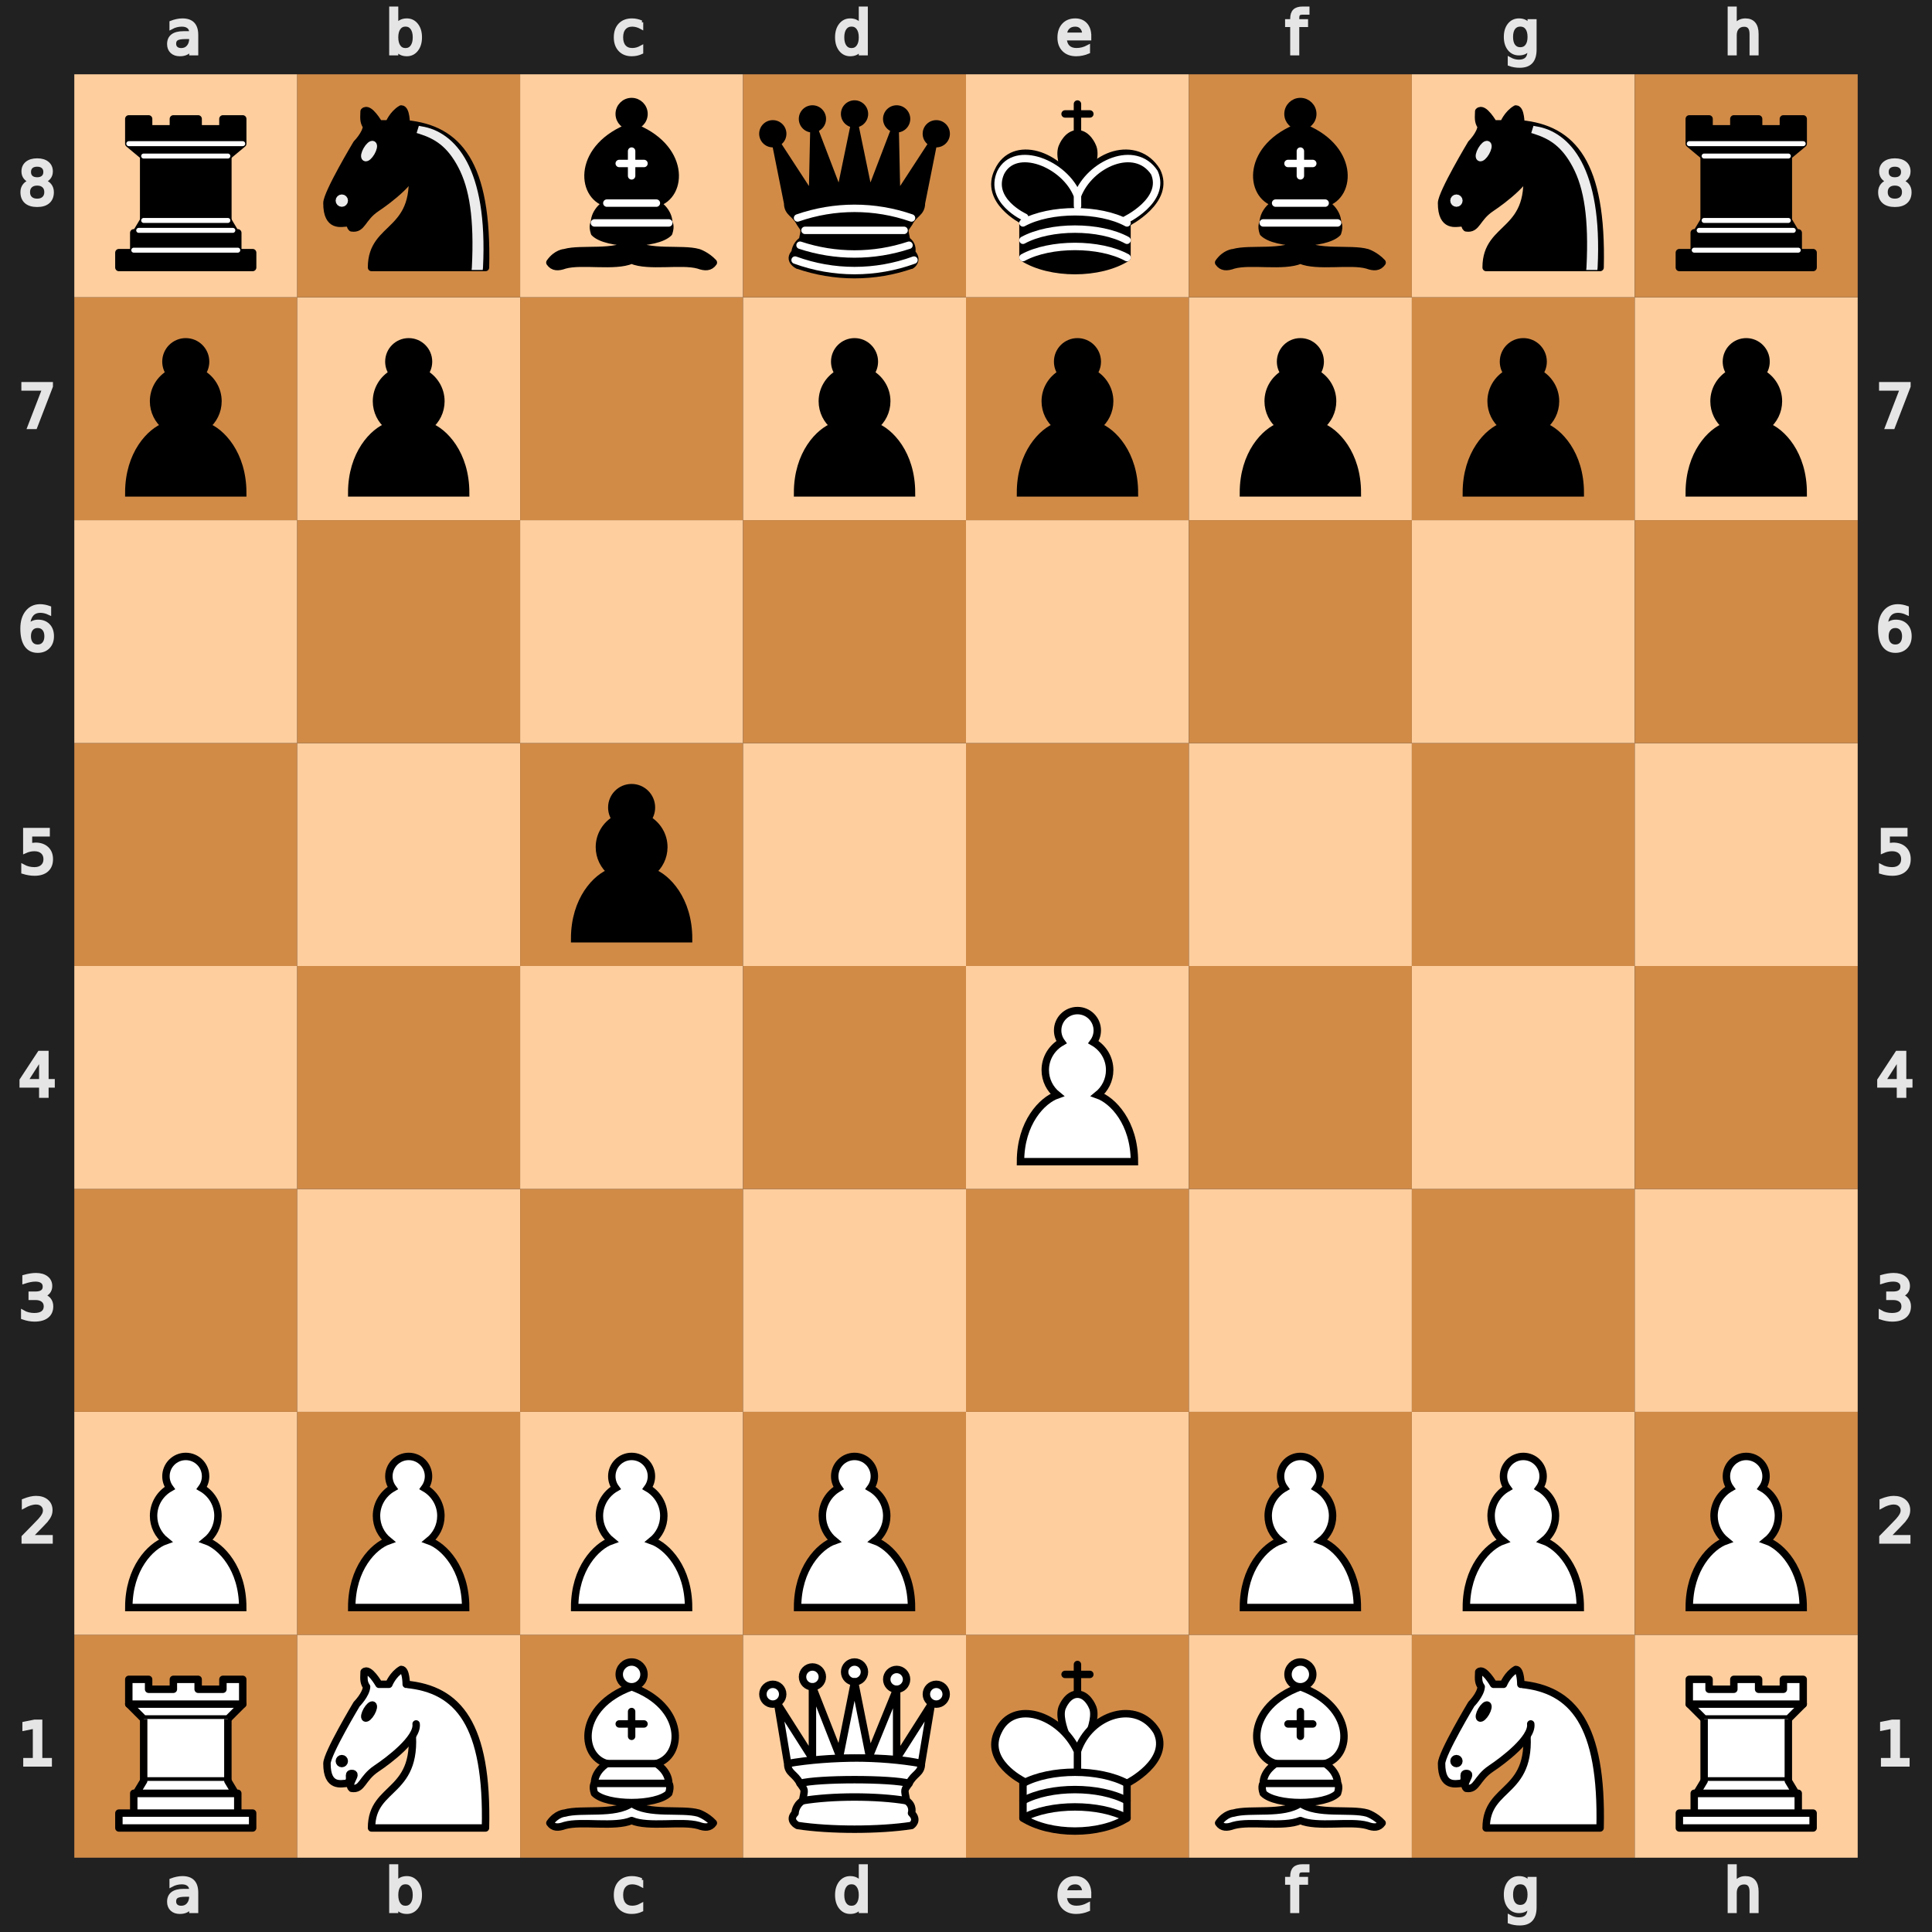
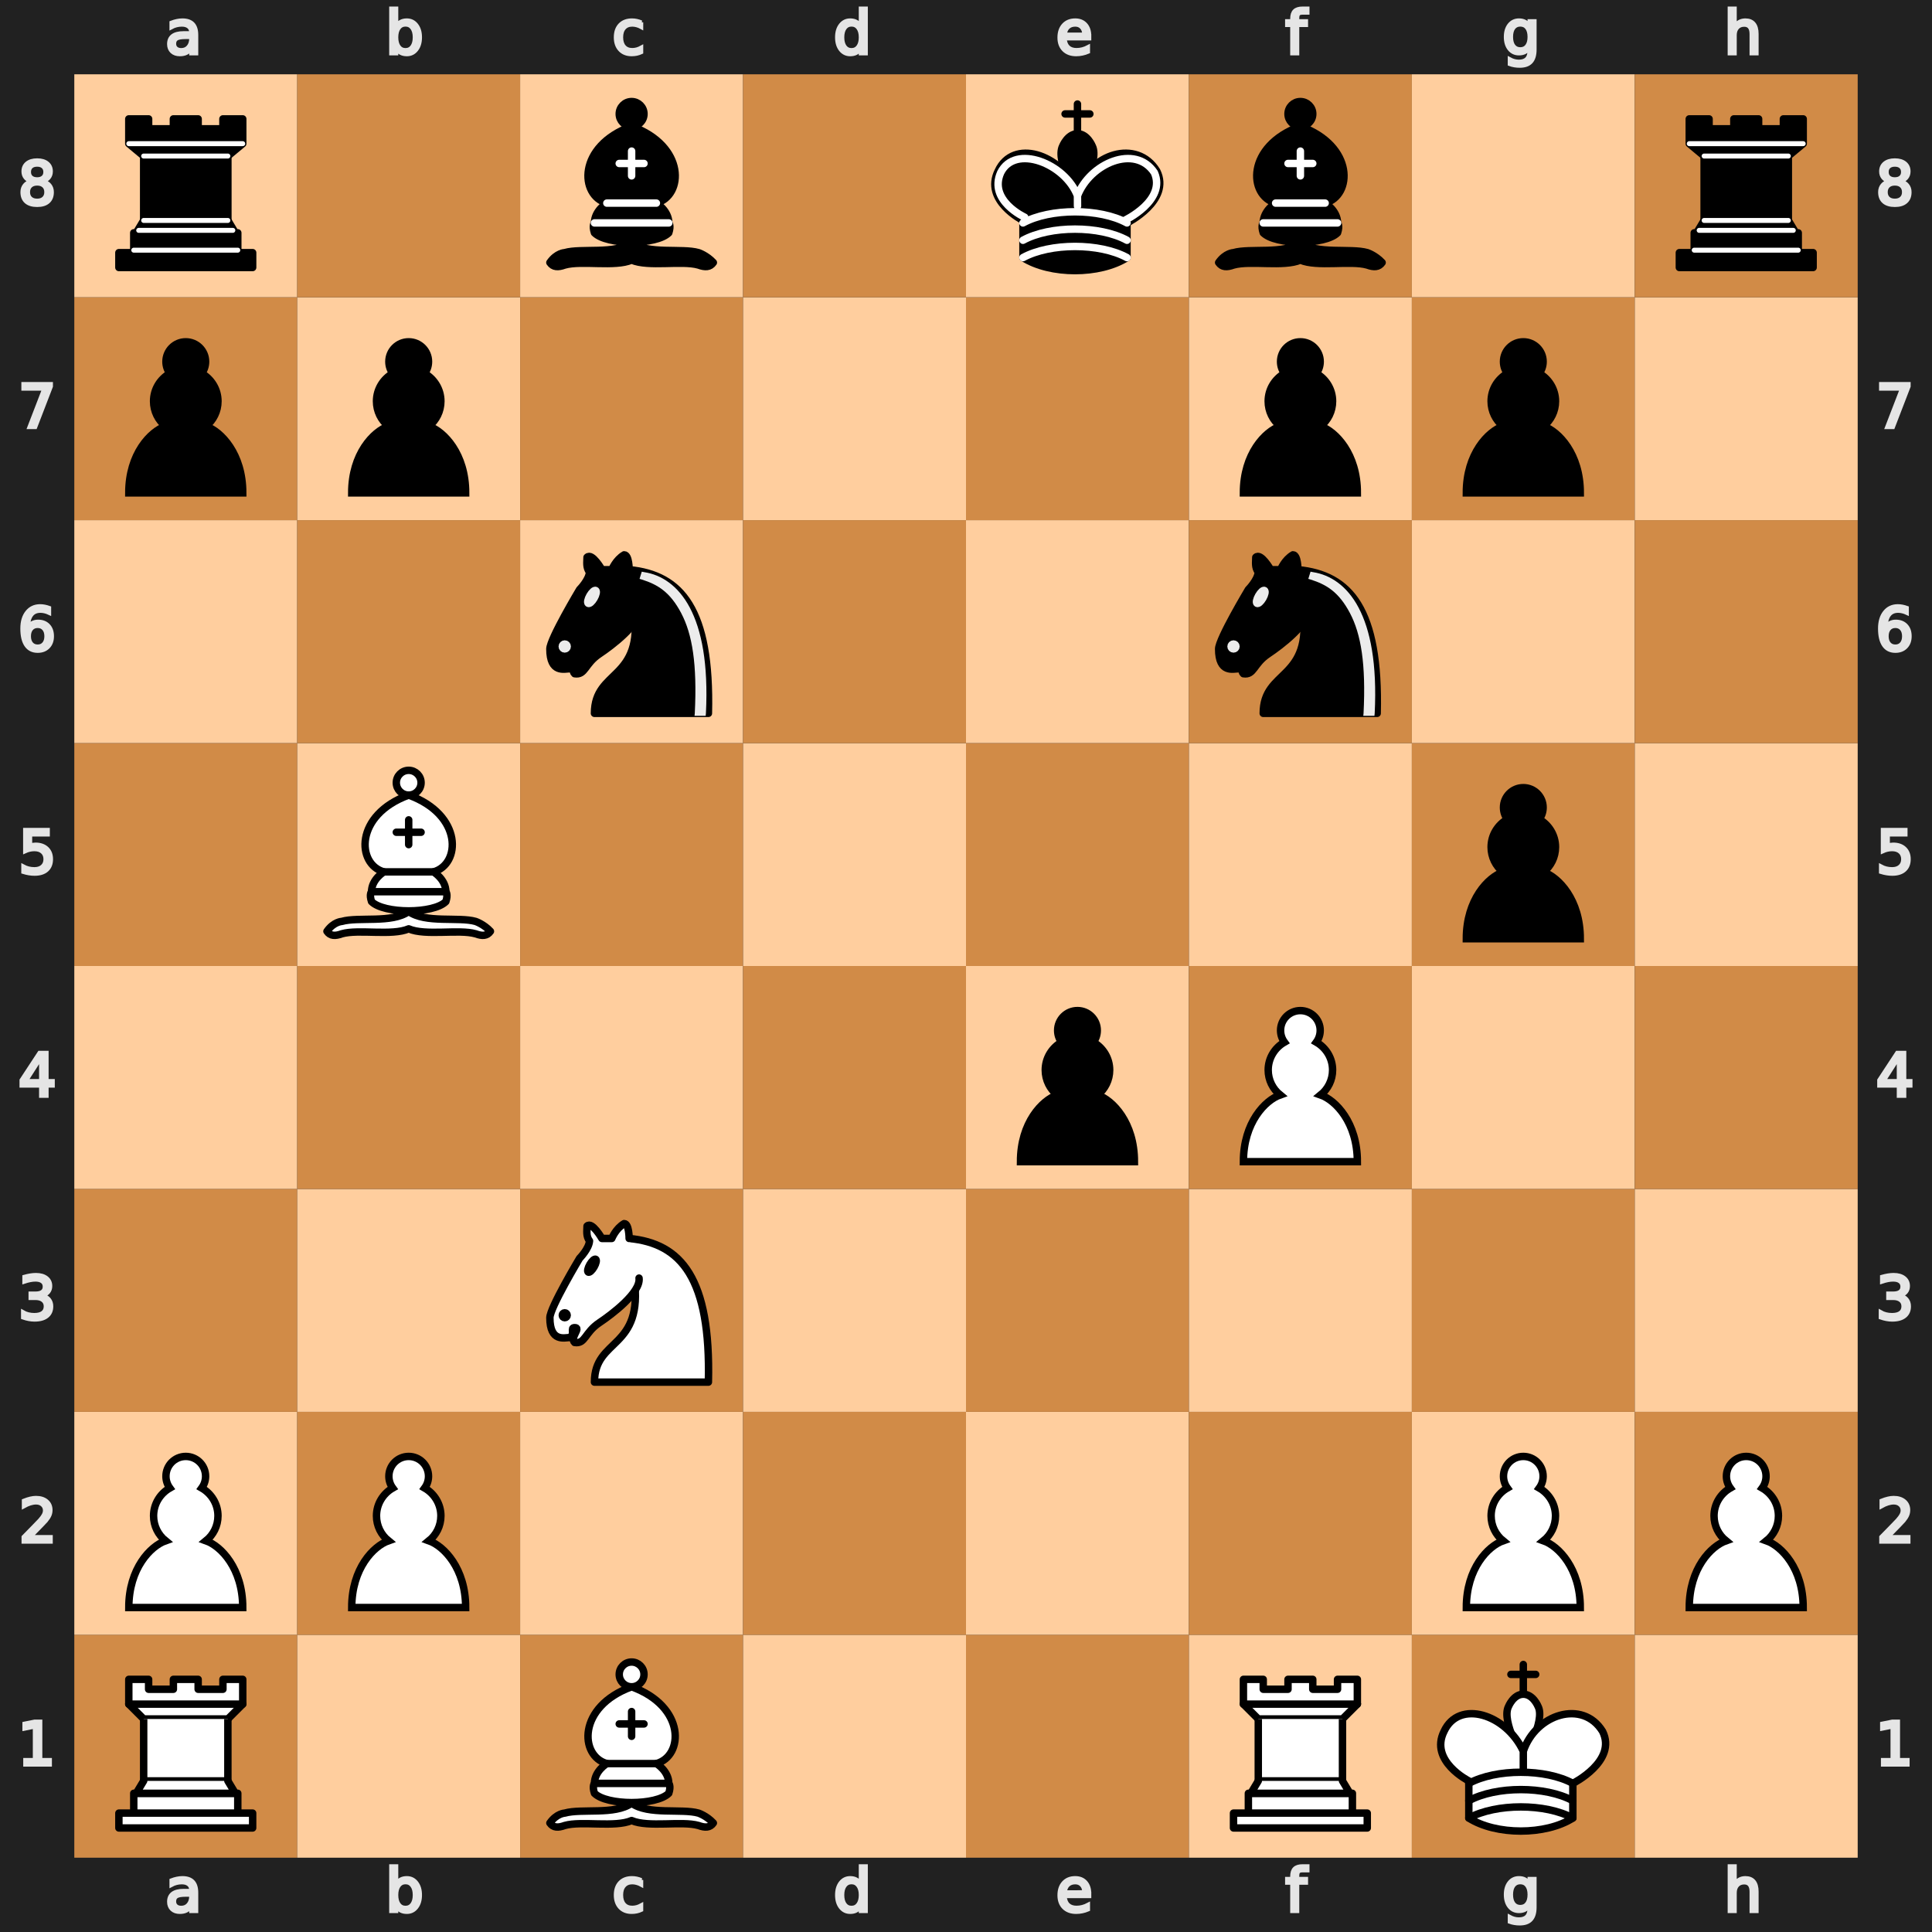
<svg xmlns="http://www.w3.org/2000/svg" xmlns:xlink="http://www.w3.org/1999/xlink" version="1.2" baseProfile="tiny" viewBox="0 0 390 390">
  <defs>
    <g id="white-pawn" class="white pawn">
      <path d="M22.5 9c-2.21 0-4 1.79-4 4 0 .89.29 1.71.78 2.38C17.33 16.5 16 18.59 16 21c0 2.03.94 3.84 2.41 5.03-3 1.06-7.41 5.55-7.41 13.47h23c0-7.92-4.41-12.41-7.41-13.47 1.47-1.19 2.41-3 2.41-5.03 0-2.41-1.33-4.5-3.28-5.62.49-.67.78-1.49.78-2.38 0-2.21-1.79-4-4-4z" fill="#fff" stroke="#000" stroke-width="1.5" stroke-linecap="round" />
    </g>
    <g id="white-knight" class="white knight" fill="none" fill-rule="evenodd" stroke="#000" stroke-width="1.5" stroke-linecap="round" stroke-linejoin="round">
      <path d="M 22,10 C 32.5,11 38.5,18 38,39 L 15,39 C 15,30 25,32.5 23,18" style="fill:#ffffff; stroke:#000000;" />
      <path d="M 24,18 C 24.38,20.91 18.45,25.37 16,27 C 13,29 13.18,31.34 11,31 C 9.958,30.06 12.41,27.96 11,28 C 10,28 11.19,29.23 10,30 C 9,30 5.997,31 6,26 C 6,24 12,14 12,14 C 12,14 13.89,12.1 14,10.5 C 13.27,9.506 13.5,8.5 13.5,7.5 C 14.5,6.5 16.5,10 16.5,10 L 18.5,10 C 18.5,10 19.28,8.008 21,7 C 22,7 22,10 22,10" style="fill:#ffffff; stroke:#000000;" />
      <path d="M 9.5 25.5 A 0.5 0.5 0 1 1 8.5,25.5 A 0.5 0.5 0 1 1 9.5 25.5 z" style="fill:#000000; stroke:#000000;" />
      <path d="M 15 15.5 A 0.5 1.5 0 1 1 14,15.5 A 0.5 1.5 0 1 1 15 15.5 z" transform="matrix(0.866,0.5,-0.5,0.866,9.693,-5.173)" style="fill:#000000; stroke:#000000;" />
    </g>
    <g id="white-bishop" class="white bishop" fill="none" fill-rule="evenodd" stroke="#000" stroke-width="1.5" stroke-linecap="round" stroke-linejoin="round">
      <g fill="#fff" stroke-linecap="butt">
        <path d="M9 36c3.39-.97 10.11.43 13.5-2 3.39 2.43 10.11 1.03 13.5 2 0 0 1.65.54 3 2-.68.97-1.65.99-3 .5-3.39-.97-10.11.46-13.5-1-3.39 1.46-10.11.03-13.5 1-1.354.49-2.323.47-3-.5 1.354-1.94 3-2 3-2zM15 32c2.5 2.5 12.5 2.5 15 0 .5-1.5 0-2 0-2 0-2.5-2.5-4-2.5-4 5.5-1.5 6-11.5-5-15.5-11 4-10.5 14-5 15.5 0 0-2.5 1.5-2.5 4 0 0-.5.5 0 2zM25 8a2.5 2.5 0 1 1-5 0 2.5 2.5 0 1 1 5 0z" />
      </g>
      <path d="M17.5 26h10M15 30h15m-7.5-14.5v5M20 18h5" stroke-linejoin="miter" />
    </g>
    <g id="white-rook" class="white rook" fill="#fff" fill-rule="evenodd" stroke="#000" stroke-width="1.5" stroke-linecap="round" stroke-linejoin="round">
      <path d="M9 39h27v-3H9v3zM12 36v-4h21v4H12zM11 14V9h4v2h5V9h5v2h5V9h4v5" stroke-linecap="butt" />
      <path d="M34 14l-3 3H14l-3-3" />
      <path d="M31 17v12.5H14V17" stroke-linecap="butt" stroke-linejoin="miter" />
      <path d="M31 29.5l1.5 2.5h-20l1.5-2.5" />
      <path d="M11 14h23" fill="none" stroke-linejoin="miter" />
    </g>
-     <g id="white-queen" class="white queen" fill="#fff" fill-rule="evenodd" stroke="#000" stroke-width="1.5" stroke-linecap="round" stroke-linejoin="round">
-       <path d="M8 12a2 2 0 1 1-4 0 2 2 0 1 1 4 0zM24.5 7.5a2 2 0 1 1-4 0 2 2 0 1 1 4 0zM41 12a2 2 0 1 1-4 0 2 2 0 1 1 4 0zM16 8.5a2 2 0 1 1-4 0 2 2 0 1 1 4 0zM33 9a2 2 0 1 1-4 0 2 2 0 1 1 4 0z" />
-       <path d="M9 26c8.5-1.5 21-1.5 27 0l2-12-7 11V11l-5.5 13.5-3-15-3 15-5.5-14V25L7 14l2 12zM9 26c0 2 1.5 2 2.5 4 1 1.5 1 1 .5 3.5-1.5 1-1.5 2.5-1.5 2.5-1.5 1.5.5 2.5.5 2.5 6.5 1 16.5 1 23 0 0 0 1.5-1 0-2.5 0 0 .5-1.5-1-2.5-.5-2.5-.5-2 .5-3.5 1-2 2.5-2 2.5-4-8.5-1.5-18.5-1.5-27 0z" stroke-linecap="butt" />
-       <path d="M11.5 30c3.5-1 18.5-1 22 0M12 33.5c6-1 15-1 21 0" fill="none" />
-     </g>
    <g id="white-king" class="white king" fill="none" fill-rule="evenodd" stroke="#000" stroke-width="1.5" stroke-linecap="round" stroke-linejoin="round">
      <path d="M22.5 11.63V6M20 8h5" stroke-linejoin="miter" />
      <path d="M22.5 25s4.5-7.5 3-10.5c0 0-1-2.5-3-2.5s-3 2.5-3 2.5c-1.5 3 3 10.5 3 10.5" fill="#fff" stroke-linecap="butt" stroke-linejoin="miter" />
      <path d="M11.5 37c5.5 3.5 15.5 3.5 21 0v-7s9-4.5 6-10.5c-4-6.5-13.5-3.5-16 4V27v-3.5c-3.5-7.5-13-10.5-16-4-3 6 5 10 5 10V37z" fill="#fff" />
      <path d="M11.5 30c5.5-3 15.5-3 21 0m-21 3.5c5.5-3 15.5-3 21 0m-21 3.5c5.5-3 15.5-3 21 0" />
    </g>
    <g id="black-pawn" class="black pawn">
      <path d="M22.5 9c-2.21 0-4 1.79-4 4 0 .89.29 1.71.78 2.38C17.33 16.5 16 18.59 16 21c0 2.03.94 3.84 2.41 5.03-3 1.06-7.41 5.55-7.41 13.47h23c0-7.92-4.41-12.41-7.41-13.47 1.47-1.19 2.41-3 2.41-5.03 0-2.41-1.33-4.5-3.28-5.62.49-.67.78-1.49.78-2.38 0-2.21-1.79-4-4-4z" fill="#000" stroke="#000" stroke-width="1.5" stroke-linecap="round" />
    </g>
    <g id="black-knight" class="black knight" fill="none" fill-rule="evenodd" stroke="#000" stroke-width="1.5" stroke-linecap="round" stroke-linejoin="round">
      <path d="M 22,10 C 32.5,11 38.5,18 38,39 L 15,39 C 15,30 25,32.5 23,18" style="fill:#000000; stroke:#000000;" />
      <path d="M 24,18 C 24.38,20.91 18.45,25.37 16,27 C 13,29 13.18,31.34 11,31 C 9.958,30.06 12.41,27.96 11,28 C 10,28 11.19,29.23 10,30 C 9,30 5.997,31 6,26 C 6,24 12,14 12,14 C 12,14 13.89,12.1 14,10.5 C 13.27,9.506 13.5,8.5 13.5,7.5 C 14.5,6.5 16.5,10 16.5,10 L 18.5,10 C 18.5,10 19.28,8.008 21,7 C 22,7 22,10 22,10" style="fill:#000000; stroke:#000000;" />
      <path d="M 9.5 25.5 A 0.5 0.5 0 1 1 8.5,25.5 A 0.5 0.5 0 1 1 9.5 25.5 z" style="fill:#ececec; stroke:#ececec;" />
      <path d="M 15 15.5 A 0.5 1.5 0 1 1 14,15.5 A 0.5 1.5 0 1 1 15 15.5 z" transform="matrix(0.866,0.5,-0.5,0.866,9.693,-5.173)" style="fill:#ececec; stroke:#ececec;" />
      <path d="M 24.55,10.4 L 24.1,11.85 L 24.6,12 C 27.75,13 30.25,14.49 32.5,18.75 C 34.75,23.01 35.75,29.06 35.25,39 L 35.2,39.5 L 37.45,39.5 L 37.5,39 C 38,28.94 36.62,22.15 34.25,17.66 C 31.88,13.17 28.46,11.02 25.06,10.5 L 24.55,10.4 z " style="fill:#ececec; stroke:none;" />
    </g>
    <g id="black-bishop" class="black bishop" fill="none" fill-rule="evenodd" stroke="#000" stroke-width="1.5" stroke-linecap="round" stroke-linejoin="round">
      <path d="M9 36c3.39-.97 10.11.43 13.5-2 3.39 2.43 10.11 1.03 13.5 2 0 0 1.65.54 3 2-.68.97-1.65.99-3 .5-3.39-.97-10.11.46-13.5-1-3.39 1.46-10.11.03-13.5 1-1.354.49-2.323.47-3-.5 1.354-1.94 3-2 3-2zm6-4c2.5 2.5 12.5 2.5 15 0 .5-1.5 0-2 0-2 0-2.5-2.5-4-2.5-4 5.5-1.5 6-11.5-5-15.5-11 4-10.5 14-5 15.5 0 0-2.5 1.5-2.5 4 0 0-.5.5 0 2zM25 8a2.5 2.5 0 1 1-5 0 2.5 2.5 0 1 1 5 0z" fill="#000" stroke-linecap="butt" />
      <path d="M17.5 26h10M15 30h15m-7.5-14.5v5M20 18h5" stroke="#fff" stroke-linejoin="miter" />
    </g>
    <g id="black-rook" class="black rook" fill="#000" fill-rule="evenodd" stroke="#000" stroke-width="1.5" stroke-linecap="round" stroke-linejoin="round">
      <path d="M9 39h27v-3H9v3zM12.5 32l1.5-2.5h17l1.5 2.5h-20zM12 36v-4h21v4H12z" stroke-linecap="butt" />
      <path d="M14 29.5v-13h17v13H14z" stroke-linecap="butt" stroke-linejoin="miter" />
      <path d="M14 16.5L11 14h23l-3 2.5H14zM11 14V9h4v2h5V9h5v2h5V9h4v5H11z" stroke-linecap="butt" />
      <path d="M12 35.5h21M13 31.5h19M14 29.5h17M14 16.5h17M11 14h23" fill="none" stroke="#fff" stroke-width="1" stroke-linejoin="miter" />
-     </g>
-     <g id="black-queen" class="black queen" fill="#000" fill-rule="evenodd" stroke="#000" stroke-width="1.5" stroke-linecap="round" stroke-linejoin="round">
-       <g fill="#000" stroke="none">
-         <circle cx="6" cy="12" r="2.75" />
-         <circle cx="14" cy="9" r="2.75" />
-         <circle cx="22.5" cy="8" r="2.75" />
-         <circle cx="31" cy="9" r="2.75" />
-         <circle cx="39" cy="12" r="2.75" />
-       </g>
-       <path d="M9 26c8.5-1.5 21-1.5 27 0l2.5-12.5L31 25l-.3-14.1-5.2 13.6-3-14.5-3 14.5-5.2-13.6L14 25 6.5 13.5 9 26zM9 26c0 2 1.5 2 2.5 4 1 1.5 1 1 .5 3.5-1.5 1-1.5 2.5-1.5 2.5-1.5 1.5.5 2.5.5 2.5 6.5 1 16.5 1 23 0 0 0 1.5-1 0-2.5 0 0 .5-1.5-1-2.5-.5-2.5-.5-2 .5-3.5 1-2 2.5-2 2.5-4-8.5-1.5-18.5-1.5-27 0z" stroke-linecap="butt" />
-       <path d="M11 38.5a35 35 1 0 0 23 0" fill="none" stroke-linecap="butt" />
-       <path d="M11 29a35 35 1 0 1 23 0M12.5 31.5h20M11.5 34.5a35 35 1 0 0 22 0M10.5 37.5a35 35 1 0 0 24 0" fill="none" stroke="#fff" />
    </g>
    <g id="black-king" class="black king" fill="none" fill-rule="evenodd" stroke="#000" stroke-width="1.5" stroke-linecap="round" stroke-linejoin="round">
      <path d="M22.5 11.63V6" stroke-linejoin="miter" />
      <path d="M22.5 25s4.5-7.5 3-10.5c0 0-1-2.5-3-2.5s-3 2.5-3 2.5c-1.5 3 3 10.5 3 10.5" fill="#000" stroke-linecap="butt" stroke-linejoin="miter" />
      <path d="M11.5 37c5.5 3.5 15.5 3.5 21 0v-7s9-4.5 6-10.5c-4-6.5-13.5-3.5-16 4V27v-3.5c-3.5-7.5-13-10.5-16-4-3 6 5 10 5 10V37z" fill="#000" />
      <path d="M20 8h5" stroke-linejoin="miter" />
      <path d="M32 29.5s8.5-4 6.03-9.65C34.15 14 25 18 22.5 24.5l.01 2.1-.01-2.1C20 18 9.906 14 6.997 19.85c-2.497 5.65 4.853 9 4.853 9M11.5 30c5.5-3 15.5-3 21 0m-21 3.5c5.5-3 15.5-3 21 0m-21 3.5c5.5-3 15.5-3 21 0" stroke="#fff" />
    </g>
  </defs>
  <rect x="0" y="0" width="390" height="390" fill="#212121" />
  <g transform="translate(20, 0) scale(0.75, 0.75)" fill="#e5e5e5" stroke="#e5e5e5">
    <path d="M23.328 10.016q-1.742 0-2.414.398-.672.398-.672 1.36 0 .765.5 1.218.508.445 1.375.445 1.196 0 1.914-.843.727-.852.727-2.258v-.32zm2.867-.594v4.992h-1.437v-1.328q-.492.797-1.227 1.18-.734.375-1.797.375-1.343 0-2.14-.75-.79-.758-.79-2.024 0-1.476.985-2.226.992-.75 2.953-.75h2.016V8.75q0-.992-.656-1.531-.649-.547-1.829-.547-.75 0-1.46.18-.711.18-1.368.539V6.062q.79-.304 1.532-.453.742-.156 1.445-.156 1.898 0 2.836.984.937.985.937 2.985z" />
  </g>
  <g transform="translate(20, 375) scale(0.75, 0.75)" fill="#e5e5e5" stroke="#e5e5e5">
    <path d="M23.328 10.016q-1.742 0-2.414.398-.672.398-.672 1.36 0 .765.5 1.218.508.445 1.375.445 1.196 0 1.914-.843.727-.852.727-2.258v-.32zm2.867-.594v4.992h-1.437v-1.328q-.492.797-1.227 1.18-.734.375-1.797.375-1.343 0-2.14-.75-.79-.758-.79-2.024 0-1.476.985-2.226.992-.75 2.953-.75h2.016V8.75q0-.992-.656-1.531-.649-.547-1.829-.547-.75 0-1.46.18-.711.18-1.368.539V6.062q.79-.304 1.532-.453.742-.156 1.445-.156 1.898 0 2.836.984.937.985.937 2.985z" />
  </g>
  <g transform="translate(65, 0) scale(0.75, 0.75)" fill="#e5e5e5" stroke="#e5e5e5">
    <path d="M24.922 10.047q0-1.586-.656-2.485-.649-.906-1.79-.906-1.14 0-1.796.906-.649.899-.649 2.485 0 1.586.649 2.492.656.898 1.797.898 1.14 0 1.789-.898.656-.906.656-2.492zm-4.89-3.055q.452-.781 1.14-1.156.695-.383 1.656-.383 1.594 0 2.586 1.266 1 1.265 1 3.328 0 2.062-1 3.328-.992 1.266-2.586 1.266-.96 0-1.656-.375-.688-.383-1.14-1.164v1.312h-1.446V2.258h1.445z" />
  </g>
  <g transform="translate(65, 375) scale(0.75, 0.75)" fill="#e5e5e5" stroke="#e5e5e5">
    <path d="M24.922 10.047q0-1.586-.656-2.485-.649-.906-1.79-.906-1.14 0-1.796.906-.649.899-.649 2.485 0 1.586.649 2.492.656.898 1.797.898 1.14 0 1.789-.898.656-.906.656-2.492zm-4.89-3.055q.452-.781 1.14-1.156.695-.383 1.656-.383 1.594 0 2.586 1.266 1 1.265 1 3.328 0 2.062-1 3.328-.992 1.266-2.586 1.266-.96 0-1.656-.375-.688-.383-1.14-1.164v1.312h-1.446V2.258h1.445z" />
  </g>
  <g transform="translate(110, 0) scale(0.75, 0.75)" fill="#e5e5e5" stroke="#e5e5e5">
    <path d="M25.96 6v1.344q-.608-.336-1.226-.5-.609-.172-1.234-.172-1.398 0-2.172.89-.773.883-.773 2.485 0 1.601.773 2.492.774.883 2.172.883.625 0 1.234-.164.618-.172 1.227-.508v1.328q-.602.281-1.25.422-.64.14-1.367.14-1.977 0-3.14-1.242-1.165-1.242-1.165-3.351 0-2.14 1.172-3.367 1.18-1.227 3.227-1.227.664 0 1.296.14.633.134 1.227.407z" />
  </g>
  <g transform="translate(110, 375) scale(0.75, 0.75)" fill="#e5e5e5" stroke="#e5e5e5">
    <path d="M25.96 6v1.344q-.608-.336-1.226-.5-.609-.172-1.234-.172-1.398 0-2.172.89-.773.883-.773 2.485 0 1.601.773 2.492.774.883 2.172.883.625 0 1.234-.164.618-.172 1.227-.508v1.328q-.602.281-1.25.422-.64.14-1.367.14-1.977 0-3.14-1.242-1.165-1.242-1.165-3.351 0-2.14 1.172-3.367 1.18-1.227 3.227-1.227.664 0 1.296.14.633.134 1.227.407z" />
  </g>
  <g transform="translate(155, 0) scale(0.75, 0.75)" fill="#e5e5e5" stroke="#e5e5e5">
    <path d="M24.973 6.992V2.258h1.437v12.156h-1.437v-1.312q-.453.78-1.149 1.164-.687.375-1.656.375-1.586 0-2.586-1.266-.992-1.266-.992-3.328 0-2.063.992-3.328 1-1.266 2.586-1.266.969 0 1.656.383.696.375 1.149 1.156zm-4.899 3.055q0 1.586.649 2.492.656.898 1.797.898 1.14 0 1.796-.898.657-.906.657-2.492 0-1.586-.657-2.485-.656-.906-1.796-.906-1.141 0-1.797.906-.649.899-.649 2.485z" />
  </g>
  <g transform="translate(155, 375) scale(0.75, 0.75)" fill="#e5e5e5" stroke="#e5e5e5">
    <path d="M24.973 6.992V2.258h1.437v12.156h-1.437v-1.312q-.453.78-1.149 1.164-.687.375-1.656.375-1.586 0-2.586-1.266-.992-1.266-.992-3.328 0-2.063.992-3.328 1-1.266 2.586-1.266.969 0 1.656.383.696.375 1.149 1.156zm-4.899 3.055q0 1.586.649 2.492.656.898 1.797.898 1.14 0 1.796-.898.657-.906.657-2.492 0-1.586-.657-2.485-.656-.906-1.796-.906-1.141 0-1.797.906-.649.899-.649 2.485z" />
  </g>
  <g transform="translate(200, 0) scale(0.75, 0.75)" fill="#e5e5e5" stroke="#e5e5e5">
    <path d="M26.555 9.68v.703h-6.61q.094 1.484.89 2.265.806.774 2.235.774.828 0 1.602-.203.781-.203 1.547-.61v1.36q-.774.328-1.586.5-.813.172-1.649.172-2.093 0-3.32-1.22-1.219-1.218-1.219-3.296 0-2.148 1.157-3.406 1.164-1.266 3.132-1.266 1.766 0 2.79 1.14 1.03 1.134 1.03 3.087zm-1.438-.422q-.015-1.18-.664-1.883-.64-.703-1.703-.703-1.203 0-1.93.68-.718.68-.828 1.914z" />
  </g>
  <g transform="translate(200, 375) scale(0.75, 0.75)" fill="#e5e5e5" stroke="#e5e5e5">
    <path d="M26.555 9.68v.703h-6.61q.094 1.484.89 2.265.806.774 2.235.774.828 0 1.602-.203.781-.203 1.547-.61v1.36q-.774.328-1.586.5-.813.172-1.649.172-2.093 0-3.32-1.22-1.219-1.218-1.219-3.296 0-2.148 1.157-3.406 1.164-1.266 3.132-1.266 1.766 0 2.79 1.14 1.03 1.134 1.03 3.087zm-1.438-.422q-.015-1.18-.664-1.883-.64-.703-1.703-.703-1.203 0-1.93.68-.718.68-.828 1.914z" />
  </g>
  <g transform="translate(245, 0) scale(0.75, 0.75)" fill="#e5e5e5" stroke="#e5e5e5">
    <path d="M25.285 2.258v1.195H23.91q-.773 0-1.078.313-.297.312-.297 1.125v.773h2.367v1.117h-2.367v7.633H21.09V6.781h-1.375V5.664h1.375v-.61q0-1.46.68-2.124.68-.672 2.156-.672z" />
  </g>
  <g transform="translate(245, 375) scale(0.75, 0.75)" fill="#e5e5e5" stroke="#e5e5e5">
    <path d="M25.285 2.258v1.195H23.91q-.773 0-1.078.313-.297.312-.297 1.125v.773h2.367v1.117h-2.367v7.633H21.09V6.781h-1.375V5.664h1.375v-.61q0-1.46.68-2.124.68-.672 2.156-.672z" />
  </g>
  <g transform="translate(290, 0) scale(0.75, 0.75)" fill="#e5e5e5" stroke="#e5e5e5">
    <path d="M24.973 9.937q0-1.562-.649-2.421-.64-.86-1.804-.86-1.157 0-1.805.86-.64.859-.64 2.421 0 1.555.64 2.415.648.859 1.805.859 1.164 0 1.804-.86.649-.859.649-2.414zm1.437 3.391q0 2.234-.992 3.32-.992 1.094-3.04 1.094-.757 0-1.429-.117-.672-.11-1.304-.344v-1.398q.632.344 1.25.508.617.164 1.257.164 1.414 0 2.118-.743.703-.734.703-2.226v-.711q-.446.773-1.141 1.156-.695.383-1.664.383-1.61 0-2.594-1.227-.984-1.226-.984-3.25 0-2.03.984-3.257.985-1.227 2.594-1.227.969 0 1.664.383t1.14 1.156V5.664h1.438z" />
  </g>
  <g transform="translate(290, 375) scale(0.75, 0.75)" fill="#e5e5e5" stroke="#e5e5e5">
    <path d="M24.973 9.937q0-1.562-.649-2.421-.64-.86-1.804-.86-1.157 0-1.805.86-.64.859-.64 2.421 0 1.555.64 2.415.648.859 1.805.859 1.164 0 1.804-.86.649-.859.649-2.414zm1.437 3.391q0 2.234-.992 3.32-.992 1.094-3.04 1.094-.757 0-1.429-.117-.672-.11-1.304-.344v-1.398q.632.344 1.25.508.617.164 1.257.164 1.414 0 2.118-.743.703-.734.703-2.226v-.711q-.446.773-1.141 1.156-.695.383-1.664.383-1.61 0-2.594-1.227-.984-1.226-.984-3.25 0-2.03.984-3.257.985-1.227 2.594-1.227.969 0 1.664.383t1.14 1.156V5.664h1.438z" />
  </g>
  <g transform="translate(335, 0) scale(0.75, 0.75)" fill="#e5e5e5" stroke="#e5e5e5">
    <path d="M26.164 9.133v5.281h-1.437V9.18q0-1.243-.485-1.86-.484-.617-1.453-.617-1.164 0-1.836.742-.672.742-.672 2.024v4.945h-1.445V2.258h1.445v4.765q.516-.789 1.211-1.18.703-.39 1.617-.39 1.508 0 2.282.938.773.93.773 2.742z" />
  </g>
  <g transform="translate(335, 375) scale(0.75, 0.75)" fill="#e5e5e5" stroke="#e5e5e5">
    <path d="M26.164 9.133v5.281h-1.437V9.18q0-1.243-.485-1.86-.484-.617-1.453-.617-1.164 0-1.836.742-.672.742-.672 2.024v4.945h-1.445V2.258h1.445v4.765q.516-.789 1.211-1.18.703-.39 1.617-.39 1.508 0 2.282.938.773.93.773 2.742z" />
  </g>
  <g transform="translate(0, 335) scale(0.75, 0.75)" fill="#e5e5e5" stroke="#e5e5e5">
    <path d="M6.754 26.996h2.578v-8.898l-2.805.562v-1.437l2.79-.563h1.578v10.336h2.578v1.328h-6.72z" />
  </g>
  <g transform="translate(375, 335) scale(0.75, 0.75)" fill="#e5e5e5" stroke="#e5e5e5">
    <path d="M6.754 26.996h2.578v-8.898l-2.805.562v-1.437l2.79-.563h1.578v10.336h2.578v1.328h-6.72z" />
  </g>
  <g transform="translate(0, 290) scale(0.75, 0.75)" fill="#e5e5e5" stroke="#e5e5e5">
    <path d="M8.195 26.996h5.508v1.328H6.297v-1.328q.898-.93 2.445-2.492 1.555-1.57 1.953-2.024.758-.851 1.055-1.437.305-.594.305-1.164 0-.93-.657-1.516-.648-.586-1.695-.586-.742 0-1.57.258-.82.258-1.758.781v-1.593q.953-.383 1.781-.578.828-.196 1.516-.196 1.812 0 2.89.906 1.079.907 1.079 2.422 0 .72-.274 1.368-.265.64-.976 1.515-.196.227-1.243 1.313-1.046 1.078-2.953 3.023z" />
  </g>
  <g transform="translate(375, 290) scale(0.75, 0.75)" fill="#e5e5e5" stroke="#e5e5e5">
    <path d="M8.195 26.996h5.508v1.328H6.297v-1.328q.898-.93 2.445-2.492 1.555-1.57 1.953-2.024.758-.851 1.055-1.437.305-.594.305-1.164 0-.93-.657-1.516-.648-.586-1.695-.586-.742 0-1.57.258-.82.258-1.758.781v-1.593q.953-.383 1.781-.578.828-.196 1.516-.196 1.812 0 2.89.906 1.079.907 1.079 2.422 0 .72-.274 1.368-.265.64-.976 1.515-.196.227-1.243 1.313-1.046 1.078-2.953 3.023z" />
  </g>
  <g transform="translate(0, 245) scale(0.75, 0.75)" fill="#e5e5e5" stroke="#e5e5e5">
    <path d="M11.434 22.035q1.132.242 1.765 1.008.64.766.64 1.89 0 1.727-1.187 2.672-1.187.946-3.375.946-.734 0-1.515-.149-.774-.14-1.602-.43V26.45q.656.383 1.438.578.78.196 1.632.196 1.485 0 2.258-.586.782-.586.782-1.703 0-1.032-.727-1.61-.719-.586-2.008-.586h-1.36v-1.297h1.423q1.164 0 1.78-.46.618-.47.618-1.344 0-.899-.64-1.375-.633-.485-1.82-.485-.65 0-1.391.141-.743.14-1.633.437V16.95q.898-.25 1.68-.375.788-.125 1.484-.125 1.797 0 2.844.82 1.046.813 1.046 2.204 0 .968-.554 1.64-.555.664-1.578.922z" />
  </g>
  <g transform="translate(375, 245) scale(0.75, 0.75)" fill="#e5e5e5" stroke="#e5e5e5">
    <path d="M11.434 22.035q1.132.242 1.765 1.008.64.766.64 1.89 0 1.727-1.187 2.672-1.187.946-3.375.946-.734 0-1.515-.149-.774-.14-1.602-.43V26.45q.656.383 1.438.578.78.196 1.632.196 1.485 0 2.258-.586.782-.586.782-1.703 0-1.032-.727-1.61-.719-.586-2.008-.586h-1.36v-1.297h1.423q1.164 0 1.78-.46.618-.47.618-1.344 0-.899-.64-1.375-.633-.485-1.82-.485-.65 0-1.391.141-.743.14-1.633.437V16.95q.898-.25 1.68-.375.788-.125 1.484-.125 1.797 0 2.844.82 1.046.813 1.046 2.204 0 .968-.554 1.64-.555.664-1.578.922z" />
  </g>
  <g transform="translate(0, 200) scale(0.75, 0.75)" fill="#e5e5e5" stroke="#e5e5e5">
    <path d="M11.016 18.035L7.03 24.262h3.985zm-.414-1.375h1.984v7.602h1.664v1.312h-1.664v2.75h-1.57v-2.75H5.75v-1.523z" />
  </g>
  <g transform="translate(375, 200) scale(0.75, 0.75)" fill="#e5e5e5" stroke="#e5e5e5">
    <path d="M11.016 18.035L7.03 24.262h3.985zm-.414-1.375h1.984v7.602h1.664v1.312h-1.664v2.75h-1.57v-2.75H5.75v-1.523z" />
  </g>
  <g transform="translate(0, 155) scale(0.75, 0.75)" fill="#e5e5e5" stroke="#e5e5e5">
    <path d="M6.719 16.66h6.195v1.328h-4.75v2.86q.344-.118.688-.172.343-.063.687-.063 1.953 0 3.094 1.07 1.14 1.07 1.14 2.899 0 1.883-1.171 2.93-1.172 1.039-3.305 1.039-.735 0-1.5-.125-.758-.125-1.57-.375v-1.586q.703.383 1.453.57.75.188 1.586.188 1.351 0 2.14-.711.79-.711.79-1.93 0-1.219-.79-1.93-.789-.71-2.14-.71-.633 0-1.266.14-.625.14-1.281.438z" />
  </g>
  <g transform="translate(375, 155) scale(0.75, 0.75)" fill="#e5e5e5" stroke="#e5e5e5">
    <path d="M6.719 16.66h6.195v1.328h-4.75v2.86q.344-.118.688-.172.343-.063.687-.063 1.953 0 3.094 1.07 1.14 1.07 1.14 2.899 0 1.883-1.171 2.93-1.172 1.039-3.305 1.039-.735 0-1.5-.125-.758-.125-1.57-.375v-1.586q.703.383 1.453.57.75.188 1.586.188 1.351 0 2.14-.711.79-.711.79-1.93 0-1.219-.79-1.93-.789-.71-2.14-.71-.633 0-1.266.14-.625.14-1.281.438z" />
  </g>
  <g transform="translate(0, 110) scale(0.75, 0.75)" fill="#e5e5e5" stroke="#e5e5e5">
    <path d="M10.137 21.863q-1.063 0-1.688.727-.617.726-.617 1.992 0 1.258.617 1.992.625.727 1.688.727 1.062 0 1.68-.727.624-.734.624-1.992 0-1.266-.625-1.992-.617-.727-1.68-.727zm3.133-4.945v1.437q-.594-.28-1.204-.43-.601-.148-1.195-.148-1.562 0-2.39 1.055-.82 1.055-.938 3.188.46-.68 1.156-1.04.696-.367 1.531-.367 1.758 0 2.774 1.07 1.023 1.063 1.023 2.899 0 1.797-1.062 2.883-1.063 1.086-2.828 1.086-2.024 0-3.094-1.547-1.07-1.555-1.07-4.5 0-2.766 1.312-4.406 1.313-1.649 3.524-1.649.593 0 1.195.117.61.118 1.266.352z" />
  </g>
  <g transform="translate(375, 110) scale(0.75, 0.75)" fill="#e5e5e5" stroke="#e5e5e5">
    <path d="M10.137 21.863q-1.063 0-1.688.727-.617.726-.617 1.992 0 1.258.617 1.992.625.727 1.688.727 1.062 0 1.68-.727.624-.734.624-1.992 0-1.266-.625-1.992-.617-.727-1.68-.727zm3.133-4.945v1.437q-.594-.28-1.204-.43-.601-.148-1.195-.148-1.562 0-2.39 1.055-.82 1.055-.938 3.188.46-.68 1.156-1.04.696-.367 1.531-.367 1.758 0 2.774 1.07 1.023 1.063 1.023 2.899 0 1.797-1.062 2.883-1.063 1.086-2.828 1.086-2.024 0-3.094-1.547-1.07-1.555-1.07-4.5 0-2.766 1.312-4.406 1.313-1.649 3.524-1.649.593 0 1.195.117.61.118 1.266.352z" />
  </g>
  <g transform="translate(0, 65) scale(0.75, 0.75)" fill="#e5e5e5" stroke="#e5e5e5">
    <path d="M6.25 16.66h7.5v.672L9.516 28.324H7.867l3.985-10.336H6.25z" />
  </g>
  <g transform="translate(375, 65) scale(0.75, 0.75)" fill="#e5e5e5" stroke="#e5e5e5">
    <path d="M6.25 16.66h7.5v.672L9.516 28.324H7.867l3.985-10.336H6.25z" />
  </g>
  <g transform="translate(0, 20) scale(0.75, 0.75)" fill="#e5e5e5" stroke="#e5e5e5">
    <path d="M10 22.785q-1.125 0-1.773.602-.641.601-.641 1.656t.64 1.656q.649.602 1.774.602t1.773-.602q.649-.61.649-1.656 0-1.055-.649-1.656-.64-.602-1.773-.602zm-1.578-.672q-1.016-.25-1.586-.945-.563-.695-.563-1.695 0-1.399.993-2.211 1-.813 2.734-.813 1.742 0 2.734.813.993.812.993 2.21 0 1-.57 1.696-.563.695-1.571.945 1.14.266 1.773 1.04.641.773.641 1.89 0 1.695-1.04 2.602-1.03.906-2.96.906t-2.969-.906Q6 26.738 6 25.043q0-1.117.64-1.89.641-.774 1.782-1.04zm-.578-2.492q0 .906.562 1.414.57.508 1.594.508 1.016 0 1.586-.508.578-.508.578-1.414 0-.906-.578-1.414-.57-.508-1.586-.508-1.023 0-1.594.508-.562.508-.562 1.414z" />
  </g>
  <g transform="translate(375, 20) scale(0.75, 0.75)" fill="#e5e5e5" stroke="#e5e5e5">
    <path d="M10 22.785q-1.125 0-1.773.602-.641.601-.641 1.656t.64 1.656q.649.602 1.774.602t1.773-.602q.649-.61.649-1.656 0-1.055-.649-1.656-.64-.602-1.773-.602zm-1.578-.672q-1.016-.25-1.586-.945-.563-.695-.563-1.695 0-1.399.993-2.211 1-.813 2.734-.813 1.742 0 2.734.813.993.812.993 2.21 0 1-.57 1.696-.563.695-1.571.945 1.14.266 1.773 1.04.641.773.641 1.89 0 1.695-1.04 2.602-1.03.906-2.96.906t-2.969-.906Q6 26.738 6 25.043q0-1.117.64-1.89.641-.774 1.782-1.04zm-.578-2.492q0 .906.562 1.414.57.508 1.594.508 1.016 0 1.586-.508.578-.508.578-1.414 0-.906-.578-1.414-.57-.508-1.586-.508-1.023 0-1.594.508-.562.508-.562 1.414z" />
  </g>
  <rect x="15" y="330" width="45" height="45" class="square dark a1" stroke="none" fill="#d18b47" />
  <rect x="60" y="330" width="45" height="45" class="square light b1" stroke="none" fill="#ffce9e" />
  <rect x="105" y="330" width="45" height="45" class="square dark c1" stroke="none" fill="#d18b47" />
  <rect x="150" y="330" width="45" height="45" class="square light d1" stroke="none" fill="#ffce9e" />
  <rect x="195" y="330" width="45" height="45" class="square dark e1" stroke="none" fill="#d18b47" />
  <rect x="240" y="330" width="45" height="45" class="square light f1" stroke="none" fill="#ffce9e" />
  <rect x="285" y="330" width="45" height="45" class="square dark g1" stroke="none" fill="#d18b47" />
  <rect x="330" y="330" width="45" height="45" class="square light h1" stroke="none" fill="#ffce9e" />
  <rect x="15" y="285" width="45" height="45" class="square light a2" stroke="none" fill="#ffce9e" />
  <rect x="60" y="285" width="45" height="45" class="square dark b2" stroke="none" fill="#d18b47" />
  <rect x="105" y="285" width="45" height="45" class="square light c2" stroke="none" fill="#ffce9e" />
  <rect x="150" y="285" width="45" height="45" class="square dark d2" stroke="none" fill="#d18b47" />
  <rect x="195" y="285" width="45" height="45" class="square light e2" stroke="none" fill="#ffce9e" />
  <rect x="240" y="285" width="45" height="45" class="square dark f2" stroke="none" fill="#d18b47" />
  <rect x="285" y="285" width="45" height="45" class="square light g2" stroke="none" fill="#ffce9e" />
  <rect x="330" y="285" width="45" height="45" class="square dark h2" stroke="none" fill="#d18b47" />
  <rect x="15" y="240" width="45" height="45" class="square dark a3" stroke="none" fill="#d18b47" />
  <rect x="60" y="240" width="45" height="45" class="square light b3" stroke="none" fill="#ffce9e" />
  <rect x="105" y="240" width="45" height="45" class="square dark c3" stroke="none" fill="#d18b47" />
  <rect x="150" y="240" width="45" height="45" class="square light d3" stroke="none" fill="#ffce9e" />
  <rect x="195" y="240" width="45" height="45" class="square dark e3" stroke="none" fill="#d18b47" />
  <rect x="240" y="240" width="45" height="45" class="square light f3" stroke="none" fill="#ffce9e" />
  <rect x="285" y="240" width="45" height="45" class="square dark g3" stroke="none" fill="#d18b47" />
  <rect x="330" y="240" width="45" height="45" class="square light h3" stroke="none" fill="#ffce9e" />
  <rect x="15" y="195" width="45" height="45" class="square light a4" stroke="none" fill="#ffce9e" />
  <rect x="60" y="195" width="45" height="45" class="square dark b4" stroke="none" fill="#d18b47" />
  <rect x="105" y="195" width="45" height="45" class="square light c4" stroke="none" fill="#ffce9e" />
  <rect x="150" y="195" width="45" height="45" class="square dark d4" stroke="none" fill="#d18b47" />
  <rect x="195" y="195" width="45" height="45" class="square light e4" stroke="none" fill="#ffce9e" />
  <rect x="240" y="195" width="45" height="45" class="square dark f4" stroke="none" fill="#d18b47" />
  <rect x="285" y="195" width="45" height="45" class="square light g4" stroke="none" fill="#ffce9e" />
  <rect x="330" y="195" width="45" height="45" class="square dark h4" stroke="none" fill="#d18b47" />
  <rect x="15" y="150" width="45" height="45" class="square dark a5" stroke="none" fill="#d18b47" />
  <rect x="60" y="150" width="45" height="45" class="square light b5" stroke="none" fill="#ffce9e" />
  <rect x="105" y="150" width="45" height="45" class="square dark c5" stroke="none" fill="#d18b47" />
  <rect x="150" y="150" width="45" height="45" class="square light d5" stroke="none" fill="#ffce9e" />
  <rect x="195" y="150" width="45" height="45" class="square dark e5" stroke="none" fill="#d18b47" />
  <rect x="240" y="150" width="45" height="45" class="square light f5" stroke="none" fill="#ffce9e" />
  <rect x="285" y="150" width="45" height="45" class="square dark g5" stroke="none" fill="#d18b47" />
  <rect x="330" y="150" width="45" height="45" class="square light h5" stroke="none" fill="#ffce9e" />
  <rect x="15" y="105" width="45" height="45" class="square light a6" stroke="none" fill="#ffce9e" />
  <rect x="60" y="105" width="45" height="45" class="square dark b6" stroke="none" fill="#d18b47" />
  <rect x="105" y="105" width="45" height="45" class="square light c6" stroke="none" fill="#ffce9e" />
  <rect x="150" y="105" width="45" height="45" class="square dark d6" stroke="none" fill="#d18b47" />
  <rect x="195" y="105" width="45" height="45" class="square light e6" stroke="none" fill="#ffce9e" />
  <rect x="240" y="105" width="45" height="45" class="square dark f6" stroke="none" fill="#d18b47" />
  <rect x="285" y="105" width="45" height="45" class="square light g6" stroke="none" fill="#ffce9e" />
  <rect x="330" y="105" width="45" height="45" class="square dark h6" stroke="none" fill="#d18b47" />
  <rect x="15" y="60" width="45" height="45" class="square dark a7" stroke="none" fill="#d18b47" />
  <rect x="60" y="60" width="45" height="45" class="square light b7" stroke="none" fill="#ffce9e" />
  <rect x="105" y="60" width="45" height="45" class="square dark c7" stroke="none" fill="#d18b47" />
  <rect x="150" y="60" width="45" height="45" class="square light d7" stroke="none" fill="#ffce9e" />
  <rect x="195" y="60" width="45" height="45" class="square dark e7" stroke="none" fill="#d18b47" />
  <rect x="240" y="60" width="45" height="45" class="square light f7" stroke="none" fill="#ffce9e" />
  <rect x="285" y="60" width="45" height="45" class="square dark g7" stroke="none" fill="#d18b47" />
  <rect x="330" y="60" width="45" height="45" class="square light h7" stroke="none" fill="#ffce9e" />
  <rect x="15" y="15" width="45" height="45" class="square light a8" stroke="none" fill="#ffce9e" />
  <rect x="60" y="15" width="45" height="45" class="square dark b8" stroke="none" fill="#d18b47" />
  <rect x="105" y="15" width="45" height="45" class="square light c8" stroke="none" fill="#ffce9e" />
  <rect x="150" y="15" width="45" height="45" class="square dark d8" stroke="none" fill="#d18b47" />
  <rect x="195" y="15" width="45" height="45" class="square light e8" stroke="none" fill="#ffce9e" />
  <rect x="240" y="15" width="45" height="45" class="square dark f8" stroke="none" fill="#d18b47" />
  <rect x="285" y="15" width="45" height="45" class="square light g8" stroke="none" fill="#ffce9e" />
  <rect x="330" y="15" width="45" height="45" class="square dark h8" stroke="none" fill="#d18b47" />
  <use href="#white-rook" xlink:href="#white-rook" transform="translate(15, 330)" />
-   <use href="#white-knight" xlink:href="#white-knight" transform="translate(60, 330)" />
  <use href="#white-bishop" xlink:href="#white-bishop" transform="translate(105, 330)" />
-   <use href="#white-queen" xlink:href="#white-queen" transform="translate(150, 330)" />
-   <use href="#white-king" xlink:href="#white-king" transform="translate(195, 330)" />
-   <use href="#white-bishop" xlink:href="#white-bishop" transform="translate(240, 330)" />
-   <use href="#white-knight" xlink:href="#white-knight" transform="translate(285, 330)" />
-   <use href="#white-rook" xlink:href="#white-rook" transform="translate(330, 330)" />
+   <use href="#white-rook" xlink:href="#white-rook" transform="translate(240, 330)" />
+   <use href="#white-king" xlink:href="#white-king" transform="translate(285, 330)" />
  <use href="#white-pawn" xlink:href="#white-pawn" transform="translate(15, 285)" />
  <use href="#white-pawn" xlink:href="#white-pawn" transform="translate(60, 285)" />
-   <use href="#white-pawn" xlink:href="#white-pawn" transform="translate(105, 285)" />
-   <use href="#white-pawn" xlink:href="#white-pawn" transform="translate(150, 285)" />
-   <use href="#white-pawn" xlink:href="#white-pawn" transform="translate(240, 285)" />
  <use href="#white-pawn" xlink:href="#white-pawn" transform="translate(285, 285)" />
  <use href="#white-pawn" xlink:href="#white-pawn" transform="translate(330, 285)" />
-   <use href="#white-pawn" xlink:href="#white-pawn" transform="translate(195, 195)" />
-   <use href="#black-pawn" xlink:href="#black-pawn" transform="translate(105, 150)" />
+   <use href="#white-knight" xlink:href="#white-knight" transform="translate(105, 240)" />
+   <use href="#black-pawn" xlink:href="#black-pawn" transform="translate(195, 195)" />
+   <use href="#white-pawn" xlink:href="#white-pawn" transform="translate(240, 195)" />
+   <use href="#white-bishop" xlink:href="#white-bishop" transform="translate(60, 150)" />
+   <use href="#black-pawn" xlink:href="#black-pawn" transform="translate(285, 150)" />
+   <use href="#black-knight" xlink:href="#black-knight" transform="translate(105, 105)" />
+   <use href="#black-knight" xlink:href="#black-knight" transform="translate(240, 105)" />
  <use href="#black-pawn" xlink:href="#black-pawn" transform="translate(15, 60)" />
  <use href="#black-pawn" xlink:href="#black-pawn" transform="translate(60, 60)" />
-   <use href="#black-pawn" xlink:href="#black-pawn" transform="translate(150, 60)" />
-   <use href="#black-pawn" xlink:href="#black-pawn" transform="translate(195, 60)" />
  <use href="#black-pawn" xlink:href="#black-pawn" transform="translate(240, 60)" />
  <use href="#black-pawn" xlink:href="#black-pawn" transform="translate(285, 60)" />
-   <use href="#black-pawn" xlink:href="#black-pawn" transform="translate(330, 60)" />
  <use href="#black-rook" xlink:href="#black-rook" transform="translate(15, 15)" />
-   <use href="#black-knight" xlink:href="#black-knight" transform="translate(60, 15)" />
  <use href="#black-bishop" xlink:href="#black-bishop" transform="translate(105, 15)" />
-   <use href="#black-queen" xlink:href="#black-queen" transform="translate(150, 15)" />
  <use href="#black-king" xlink:href="#black-king" transform="translate(195, 15)" />
  <use href="#black-bishop" xlink:href="#black-bishop" transform="translate(240, 15)" />
-   <use href="#black-knight" xlink:href="#black-knight" transform="translate(285, 15)" />
  <use href="#black-rook" xlink:href="#black-rook" transform="translate(330, 15)" />
</svg>
